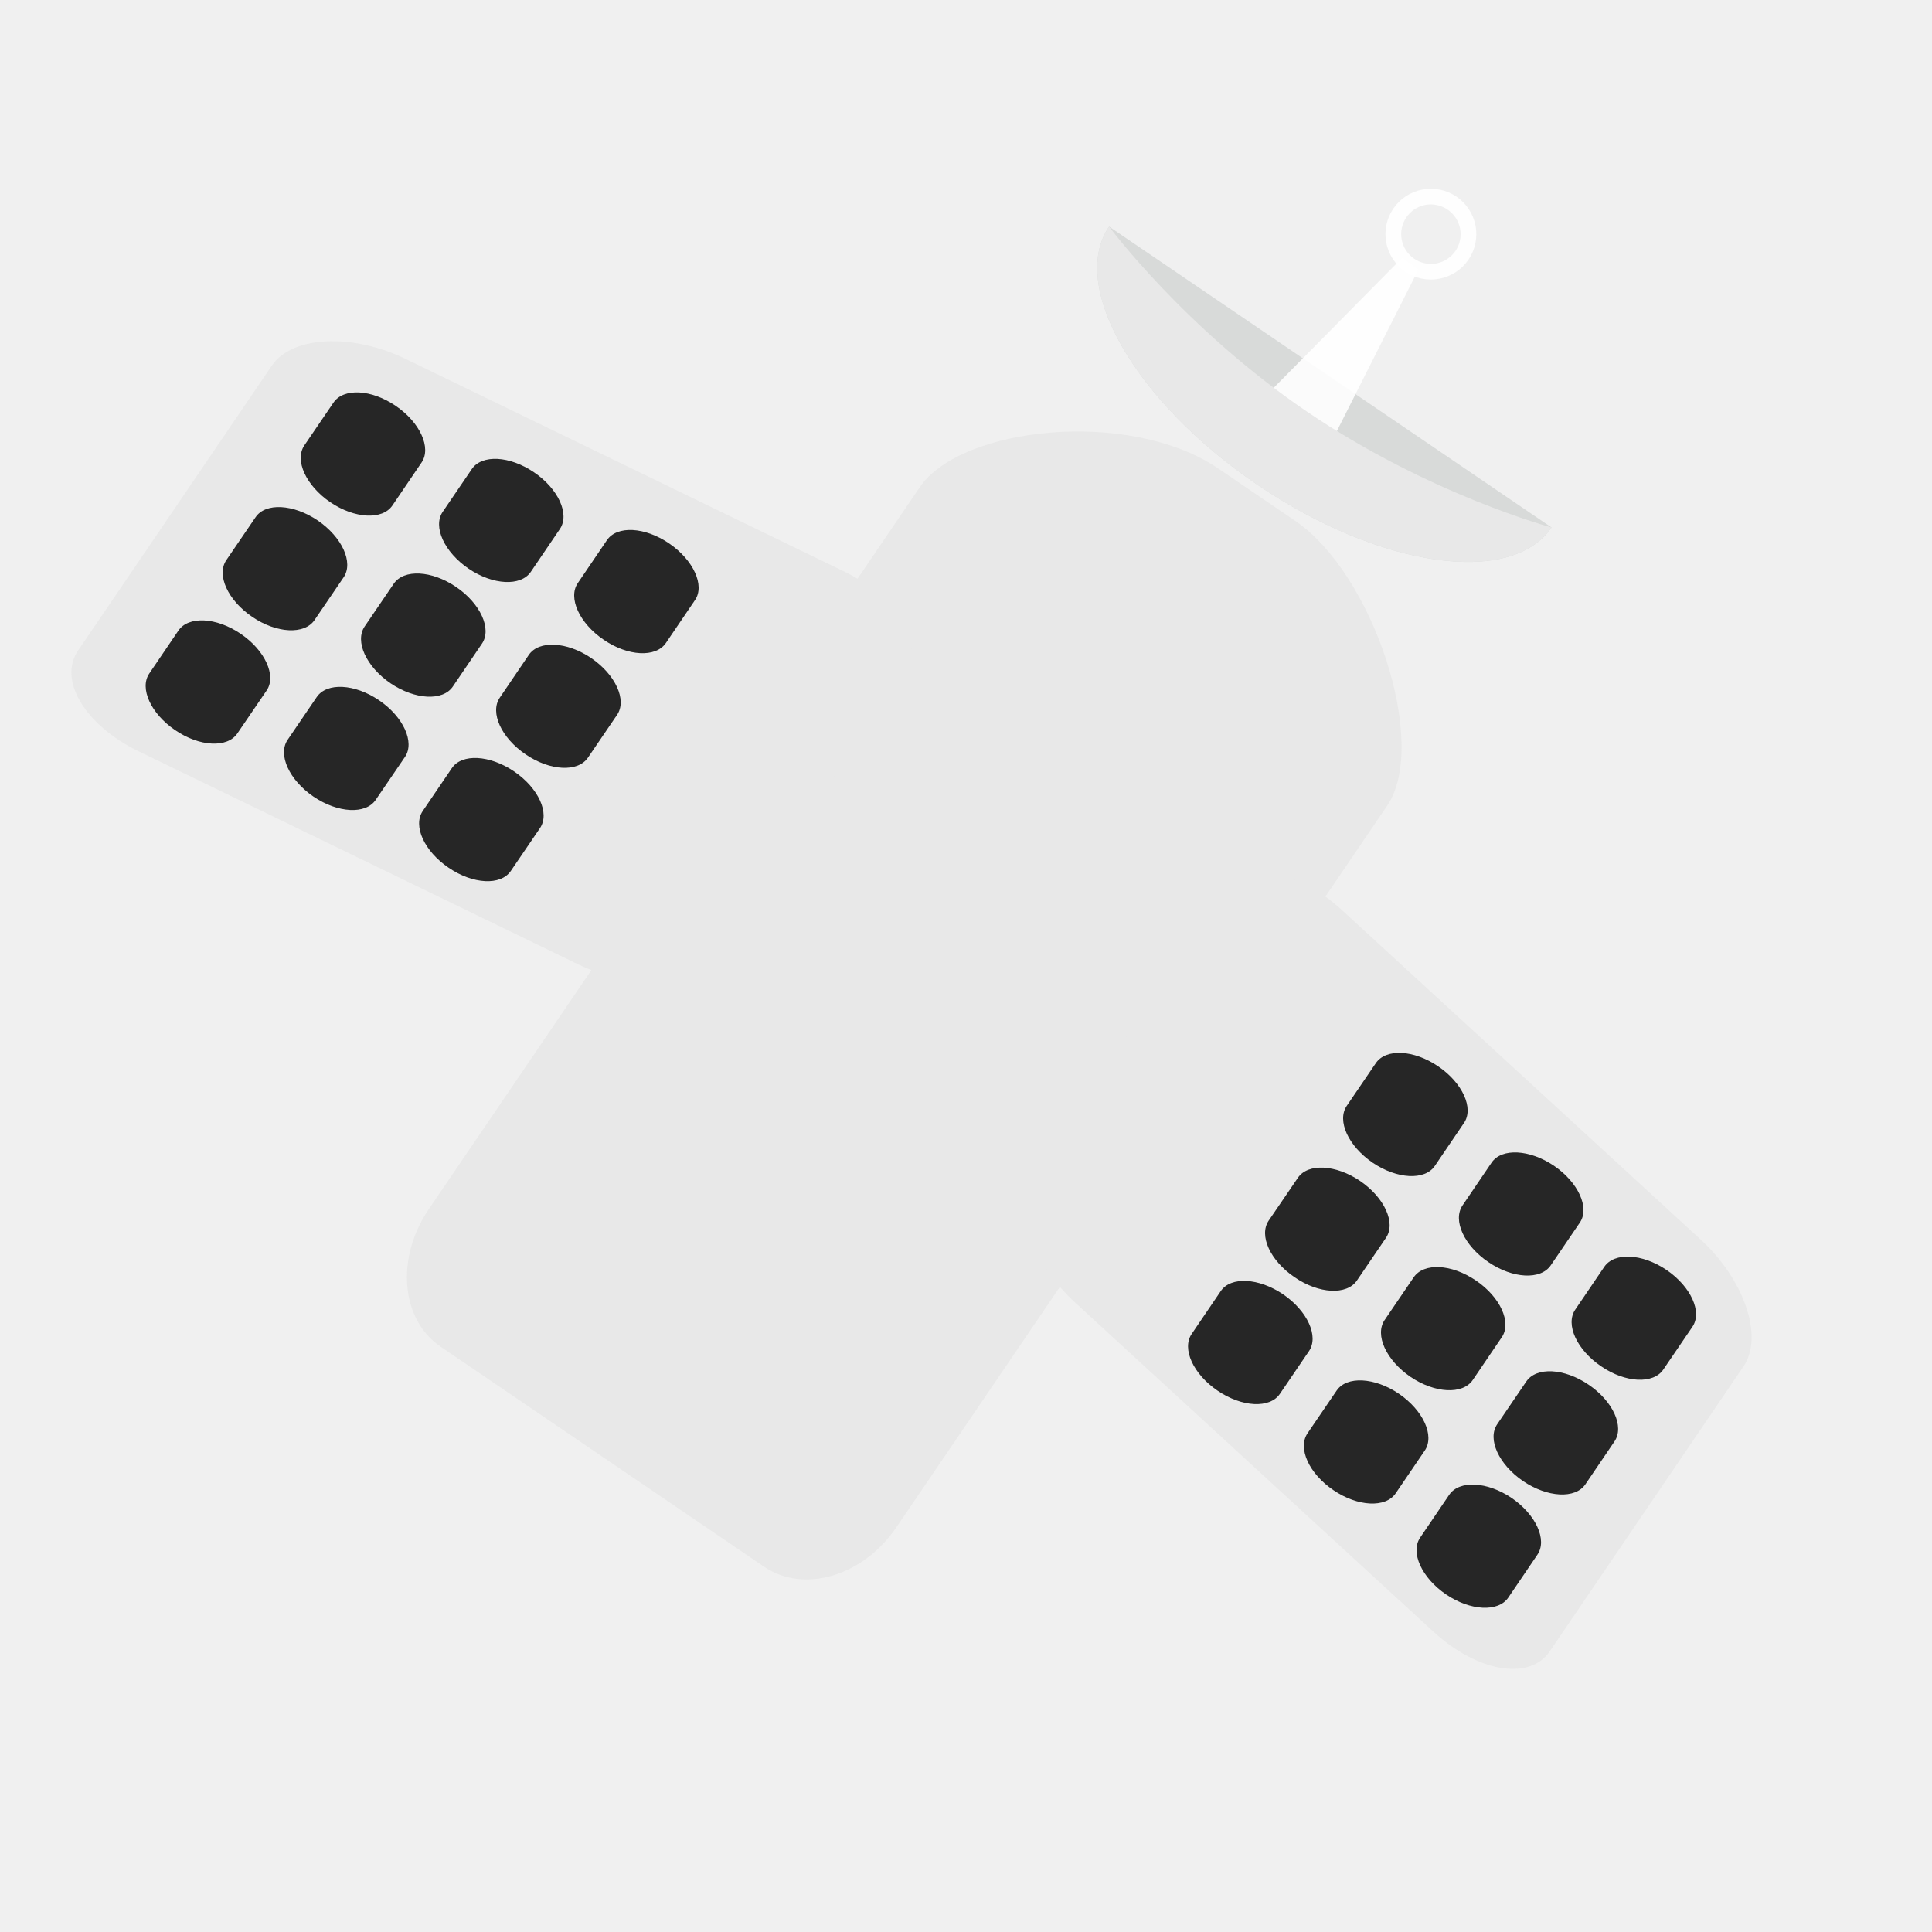
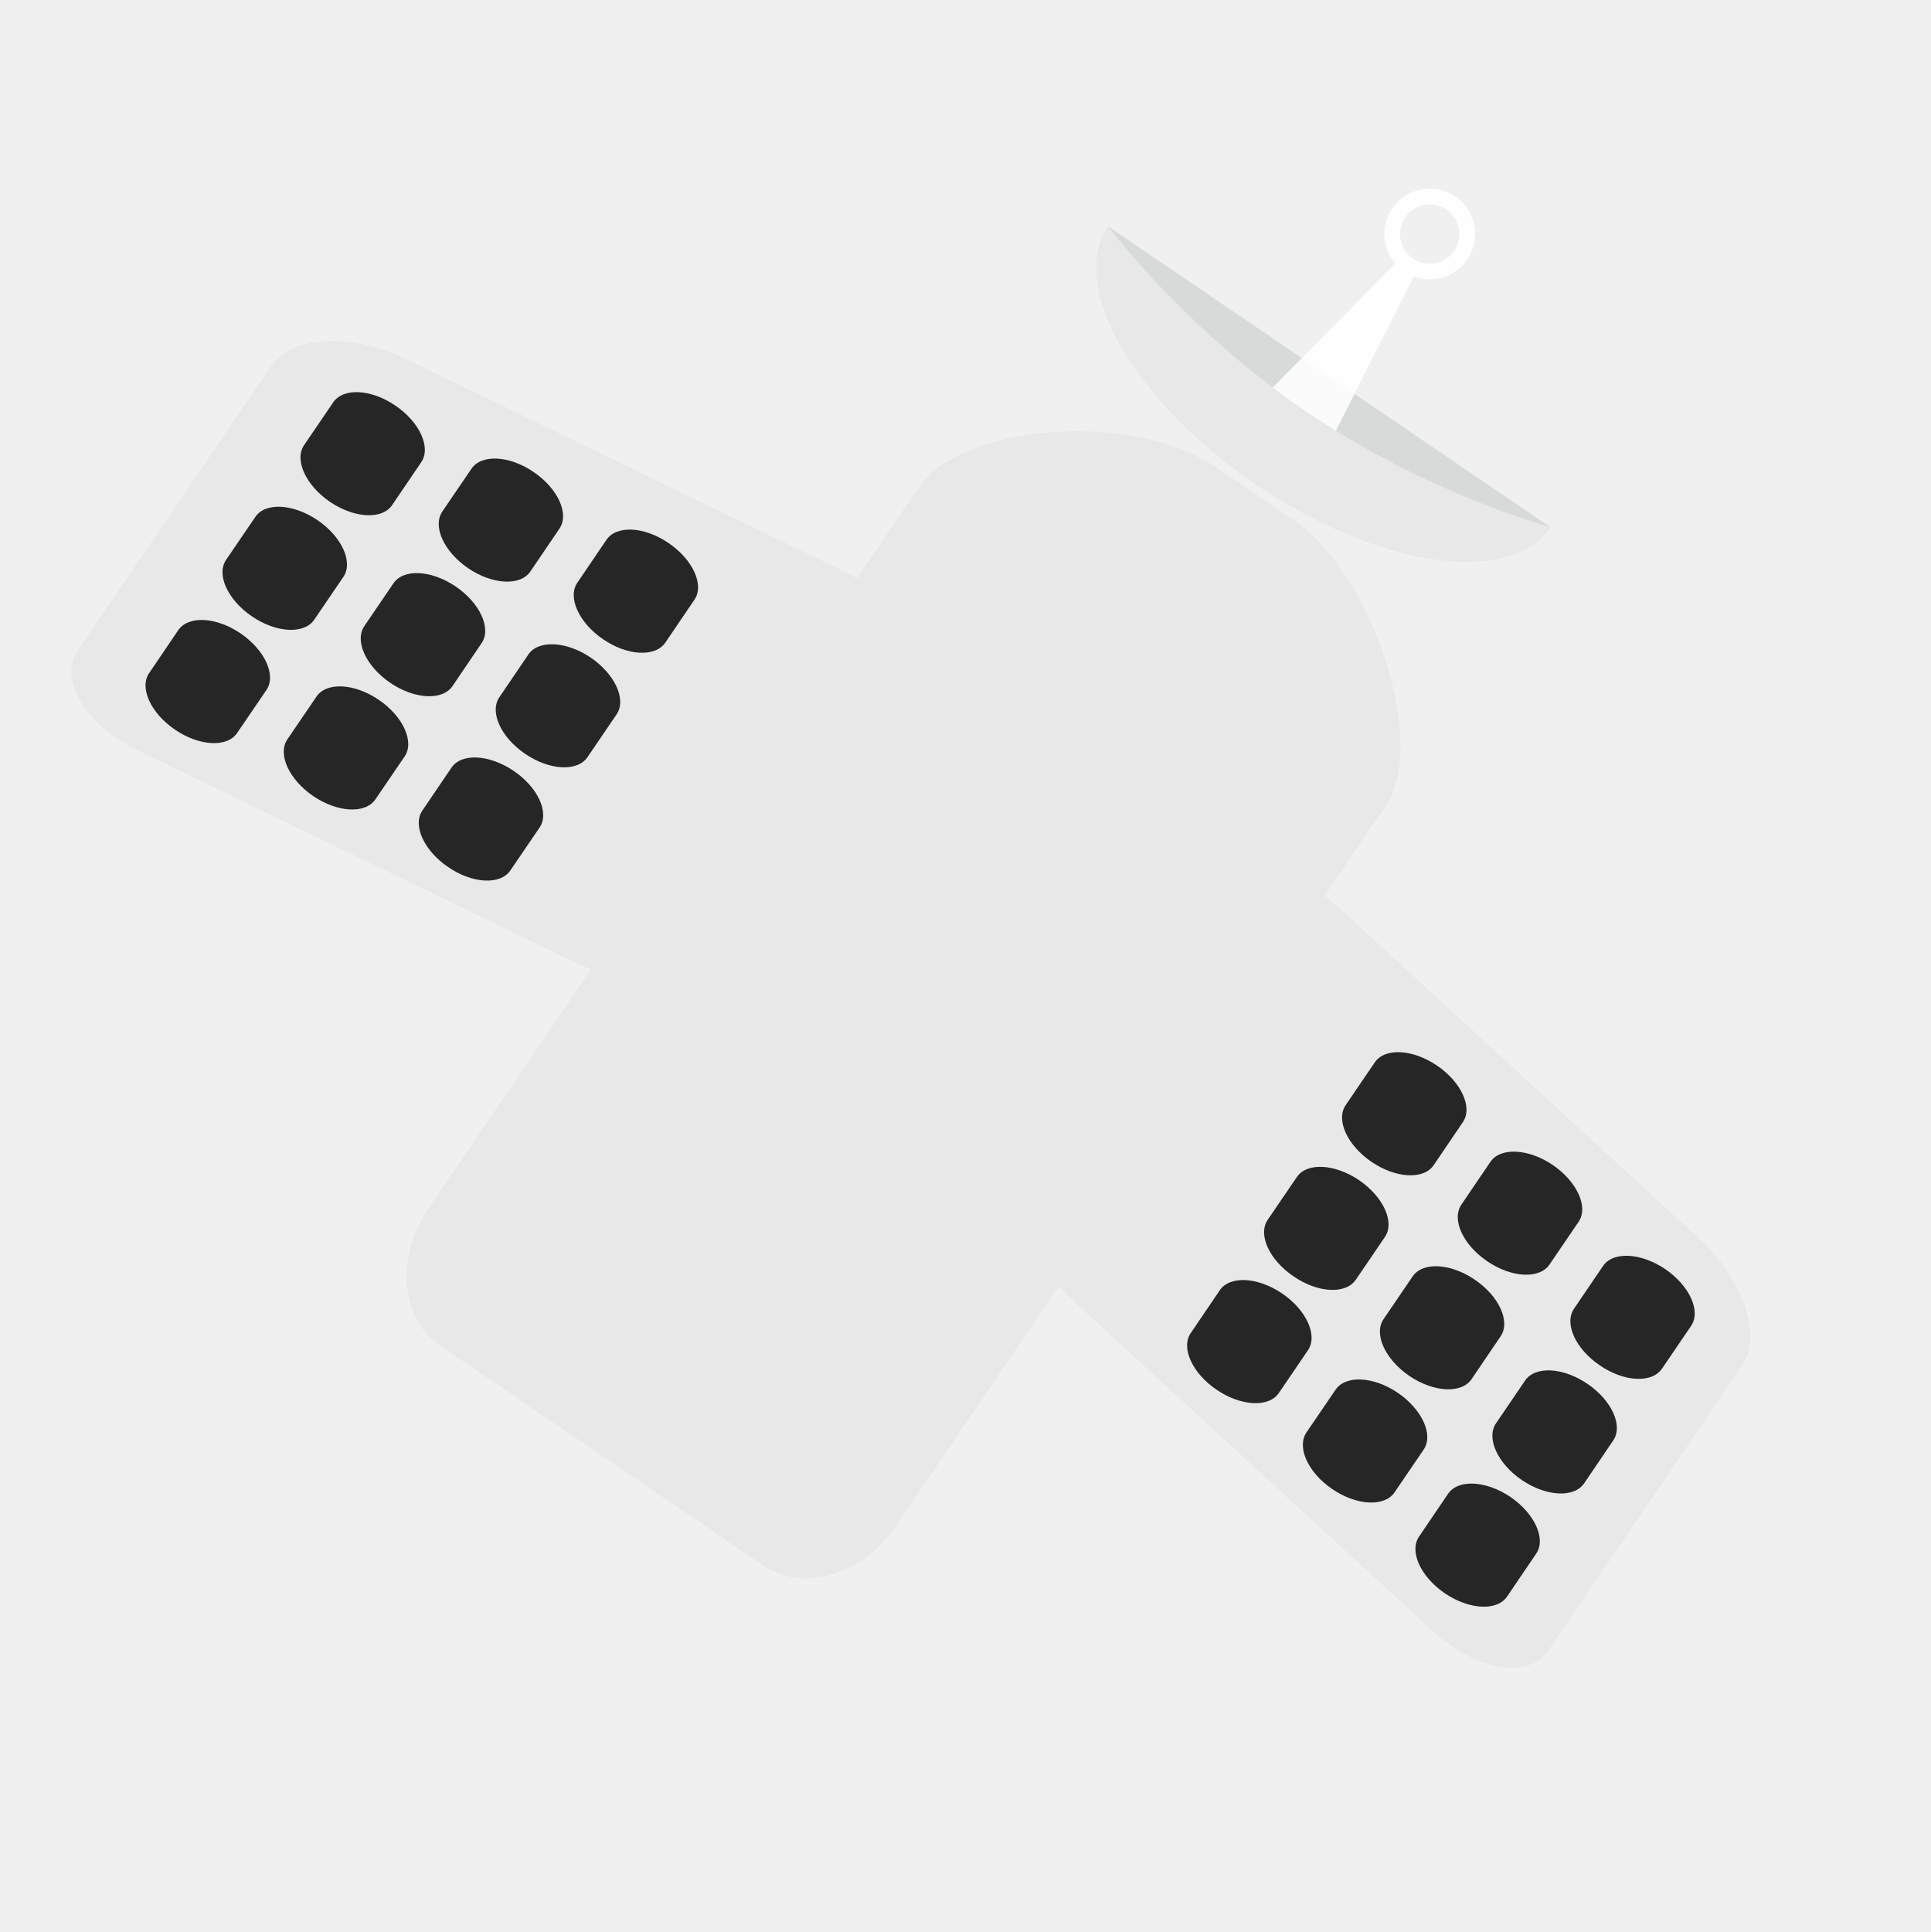
- <svg xmlns="http://www.w3.org/2000/svg" width="100%" height="100%" viewBox="0 0 15 15" version="1.1" xml:space="preserve" style="fill-rule:evenodd;clip-rule:evenodd;stroke-linejoin:round;stroke-miterlimit:2;">
+ <svg xmlns="http://www.w3.org/2000/svg" width="100%" height="100%" viewBox="0 0 15 15.01" version="1.1" xml:space="preserve" style="fill-rule:evenodd;clip-rule:evenodd;stroke-linejoin:round;stroke-miterlimit:2;">
  <g id="g5306">
    <g id="g386">
      <path id="path388" d="M10.055,4.043l-0.597,-0.406c-0.684,-0.465 -1.995,-0.328 -2.318,0.147c-0.203,0.298 -3.811,5.604 -3.811,5.604c-0.258,0.38 -0.217,0.857 0.091,1.067l2.514,1.71c0.309,0.209 0.768,0.072 1.026,-0.308c0,0 3.677,-5.407 3.811,-5.603c0.323,-0.476 -0.104,-1.795 -0.716,-2.211" style="fill:#e8e8e8;fill-rule:nonzero;" />
    </g>
    <g id="g390">
      <path id="path392" d="M13.202,9.622l-2.784,-2.557c-0.342,-0.314 -0.746,-0.382 -0.903,-0.151l-1.504,2.212c-0.157,0.231 -0.007,0.672 0.335,0.986l2.784,2.557c0.342,0.314 0.746,0.382 0.902,0.152l1.505,-2.213c0.157,-0.231 0.007,-0.672 -0.335,-0.986" style="fill:#e8e8e8;fill-rule:nonzero;" />
    </g>
    <g id="g394">
      <path id="path396" d="M11.166,8.279c-0.189,-0.129 -0.406,-0.14 -0.484,-0.025l-0.226,0.332c-0.078,0.115 0.012,0.312 0.201,0.441c0.189,0.128 0.405,0.14 0.483,0.025l0.226,-0.333c0.079,-0.114 -0.011,-0.312 -0.2,-0.44" style="fill:#262626;fill-rule:nonzero;" />
    </g>
    <g id="g398">
      <path id="path400" d="M12.065,9.051c-0.189,-0.128 -0.406,-0.139 -0.484,-0.025l-0.226,0.333c-0.078,0.115 0.012,0.312 0.201,0.44c0.189,0.129 0.406,0.14 0.484,0.025l0.226,-0.332c0.078,-0.115 -0.012,-0.312 -0.201,-0.441" style="fill:#262626;fill-rule:nonzero;" />
    </g>
    <g id="g402">
      <path id="path404" d="M12.939,9.86c-0.189,-0.128 -0.405,-0.139 -0.483,-0.025l-0.226,0.333c-0.078,0.115 0.012,0.312 0.201,0.44c0.188,0.129 0.405,0.14 0.483,0.025l0.226,-0.332c0.078,-0.115 -0.012,-0.312 -0.201,-0.441" style="fill:#262626;fill-rule:nonzero;" />
    </g>
    <g id="g406">
      <path id="path408" d="M10.56,9.169c-0.189,-0.128 -0.405,-0.139 -0.483,-0.025l-0.227,0.333c-0.078,0.115 0.012,0.312 0.202,0.44c0.188,0.129 0.405,0.14 0.483,0.025l0.226,-0.332c0.078,-0.115 -0.012,-0.312 -0.201,-0.441" style="fill:#262626;fill-rule:nonzero;" />
    </g>
    <g id="g410">
      <path id="path412" d="M11.459,9.942c-0.189,-0.129 -0.405,-0.14 -0.483,-0.025l-0.226,0.332c-0.078,0.115 0.012,0.312 0.201,0.441c0.189,0.128 0.405,0.139 0.483,0.025l0.226,-0.333c0.078,-0.115 -0.012,-0.312 -0.201,-0.44" style="fill:#262626;fill-rule:nonzero;" />
    </g>
    <g id="g414">
      <path id="path416" d="M12.334,10.751c-0.189,-0.129 -0.406,-0.14 -0.484,-0.025l-0.226,0.332c-0.078,0.115 0.012,0.312 0.201,0.441c0.189,0.128 0.406,0.14 0.484,0.025l0.226,-0.333c0.078,-0.115 -0.012,-0.312 -0.201,-0.44" style="fill:#262626;fill-rule:nonzero;" />
    </g>
    <g id="g418">
      <path id="path420" d="M9.962,10.049c-0.189,-0.128 -0.406,-0.14 -0.484,-0.025l-0.226,0.333c-0.078,0.114 0.012,0.312 0.201,0.44c0.189,0.129 0.406,0.14 0.484,0.025l0.226,-0.332c0.078,-0.115 -0.012,-0.312 -0.201,-0.441" style="fill:#262626;fill-rule:nonzero;" />
    </g>
    <g id="g422">
      <path id="path424" d="M10.861,10.821c-0.189,-0.128 -0.405,-0.139 -0.483,-0.025l-0.227,0.333c-0.077,0.115 0.012,0.312 0.201,0.44c0.189,0.129 0.406,0.14 0.484,0.025l0.226,-0.332c0.078,-0.115 -0.012,-0.312 -0.201,-0.441" style="fill:#262626;fill-rule:nonzero;" />
    </g>
    <g id="g426">
      <path id="path428" d="M11.736,11.63c-0.189,-0.128 -0.406,-0.139 -0.484,-0.025l-0.226,0.333c-0.078,0.115 0.012,0.312 0.201,0.441c0.189,0.128 0.405,0.139 0.483,0.025l0.226,-0.333c0.079,-0.115 -0.011,-0.312 -0.2,-0.441" style="fill:#262626;fill-rule:nonzero;" />
    </g>
    <g id="g430">
      <path id="path432" d="M6.552,4.436l-3.402,-1.649c-0.417,-0.202 -0.883,-0.179 -1.039,0.051l-1.505,2.213c-0.157,0.23 0.055,0.581 0.472,0.783l3.402,1.649c0.417,0.203 0.883,0.18 1.04,-0.051l1.504,-2.212c0.157,-0.231 -0.054,-0.581 -0.472,-0.784" style="fill:#e8e8e8;fill-rule:nonzero;" />
    </g>
    <g id="g434">
      <path id="path436" d="M5.195,4.219c-0.189,-0.129 -0.405,-0.14 -0.483,-0.025l-0.226,0.333c-0.078,0.114 0.012,0.312 0.201,0.44c0.188,0.129 0.405,0.14 0.483,0.025l0.226,-0.333c0.078,-0.114 -0.012,-0.311 -0.201,-0.44" style="fill:#262626;fill-rule:nonzero;" />
    </g>
    <g id="g438">
      <path id="path440" d="M4.146,3.667c-0.189,-0.129 -0.405,-0.14 -0.483,-0.025l-0.226,0.332c-0.078,0.115 0.012,0.312 0.201,0.441c0.189,0.128 0.405,0.139 0.483,0.025l0.226,-0.333c0.078,-0.115 -0.012,-0.312 -0.201,-0.44" style="fill:#262626;fill-rule:nonzero;" />
    </g>
    <g id="g442">
      <path id="path444" d="M3.072,3.151c-0.189,-0.129 -0.405,-0.14 -0.483,-0.025l-0.226,0.332c-0.078,0.115 0.012,0.312 0.201,0.441c0.189,0.128 0.405,0.14 0.483,0.025l0.226,-0.333c0.078,-0.114 -0.012,-0.312 -0.201,-0.44" style="fill:#262626;fill-rule:nonzero;" />
    </g>
    <g id="g446">
      <path id="path448" d="M4.59,5.109c-0.189,-0.128 -0.406,-0.139 -0.484,-0.025l-0.226,0.333c-0.078,0.115 0.012,0.312 0.201,0.44c0.189,0.129 0.406,0.14 0.484,0.025l0.226,-0.332c0.078,-0.115 -0.012,-0.312 -0.201,-0.441" style="fill:#262626;fill-rule:nonzero;" />
    </g>
    <g id="g450">
      <path id="path452" d="M3.541,4.557c-0.189,-0.129 -0.406,-0.14 -0.484,-0.025l-0.226,0.332c-0.078,0.115 0.012,0.312 0.201,0.441c0.189,0.128 0.406,0.14 0.484,0.025l0.226,-0.333c0.078,-0.114 -0.012,-0.312 -0.201,-0.44" style="fill:#262626;fill-rule:nonzero;" />
    </g>
    <g id="g454">
      <path id="path456" d="M2.467,4.041c-0.189,-0.128 -0.406,-0.14 -0.483,-0.025l-0.227,0.333c-0.078,0.115 0.012,0.312 0.201,0.44c0.189,0.129 0.406,0.14 0.484,0.025l0.226,-0.332c0.078,-0.115 -0.012,-0.312 -0.201,-0.441" style="fill:#262626;fill-rule:nonzero;" />
    </g>
    <g id="g458">
      <path id="path460" d="M3.991,5.989c-0.189,-0.128 -0.405,-0.14 -0.483,-0.025l-0.226,0.333c-0.078,0.115 0.012,0.312 0.201,0.44c0.189,0.129 0.405,0.14 0.483,0.025l0.226,-0.332c0.079,-0.115 -0.011,-0.312 -0.201,-0.441" style="fill:#262626;fill-rule:nonzero;" />
    </g>
    <g id="g462">
      <path id="path464" d="M2.943,5.437c-0.189,-0.129 -0.406,-0.14 -0.484,-0.025l-0.226,0.332c-0.078,0.115 0.012,0.312 0.201,0.441c0.189,0.128 0.405,0.14 0.483,0.025l0.227,-0.333c0.078,-0.114 -0.012,-0.312 -0.201,-0.44" style="fill:#262626;fill-rule:nonzero;" />
    </g>
    <g id="g466">
      <path id="path468" d="M1.869,4.921c-0.189,-0.129 -0.406,-0.14 -0.484,-0.025l-0.226,0.333c-0.078,0.114 0.012,0.312 0.201,0.44c0.189,0.129 0.406,0.14 0.483,0.025l0.227,-0.333c0.078,-0.114 -0.012,-0.312 -0.201,-0.44" style="fill:#262626;fill-rule:nonzero;" />
    </g>
    <g id="g470">
      <path id="path472" d="M8.611,1.759c-0.314,0.462 0.201,1.358 1.149,2.003c0.949,0.645 1.972,0.794 2.286,0.333l-3.435,-2.336Z" style="fill:#d8dad9;fill-rule:nonzero;" />
    </g>
    <g id="g474">
      <path id="path476" d="M10.886,2.002l-1.138,1.152c0,0 0.035,0.181 0.217,0.305c0.183,0.124 0.334,0.047 0.334,0.047l0.714,-1.414l-0.127,-0.09Z" style="fill:#fff;fill-opacity:0.9;fill-rule:nonzero;" />
    </g>
    <g id="g478">
      <path id="path480" d="M11.152,2.045c-0.125,0.023 -0.245,-0.059 -0.269,-0.184c-0.024,-0.125 0.058,-0.246 0.183,-0.27c0.125,-0.023 0.246,0.059 0.27,0.184c0.024,0.125 -0.058,0.246 -0.184,0.27m0.304,-0.293c-0.037,-0.191 -0.221,-0.317 -0.413,-0.28c-0.191,0.036 -0.317,0.221 -0.28,0.412c0.036,0.191 0.221,0.317 0.412,0.28c0.192,-0.036 0.317,-0.221 0.281,-0.412" style="fill:#fff;fill-opacity:0.9;fill-rule:nonzero;" />
    </g>
    <g id="g482">
      <path id="path484" d="M10.146,3.195c-0.949,-0.645 -1.535,-1.436 -1.535,-1.436c-0.314,0.462 0.201,1.358 1.149,2.003c0.949,0.645 1.972,0.794 2.286,0.333c-0,0 -0.951,-0.255 -1.9,-0.9" style="fill:#e8e8e8;fill-rule:nonzero;" />
    </g>
    <g id="g486" />
  </g>
</svg>
